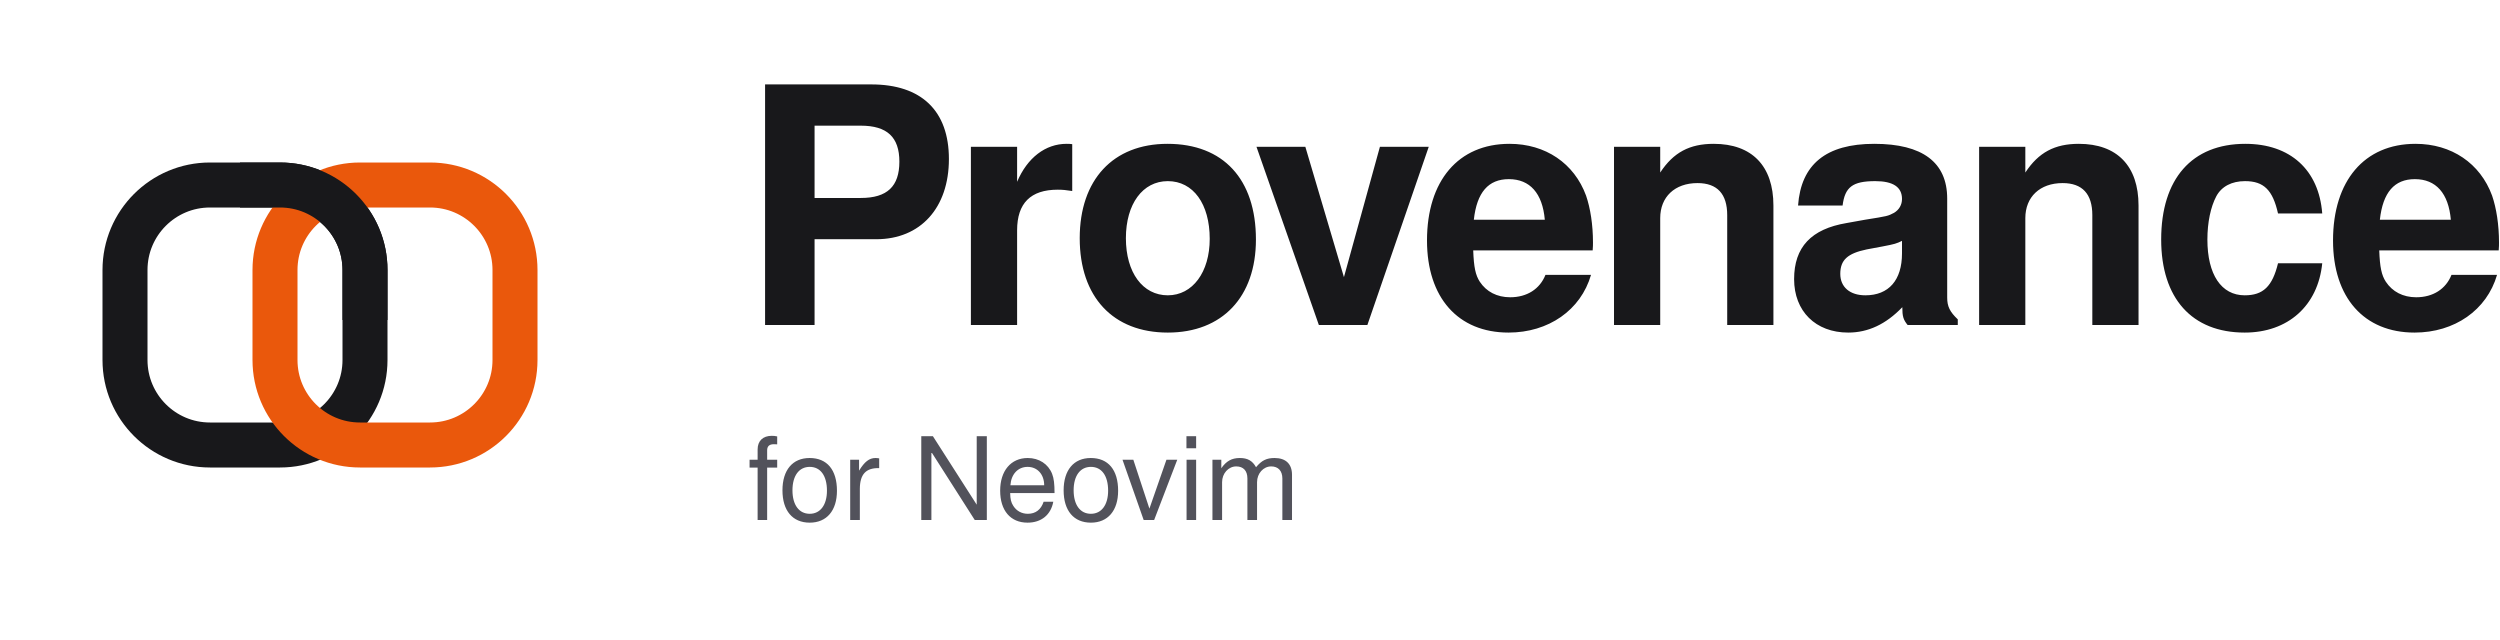
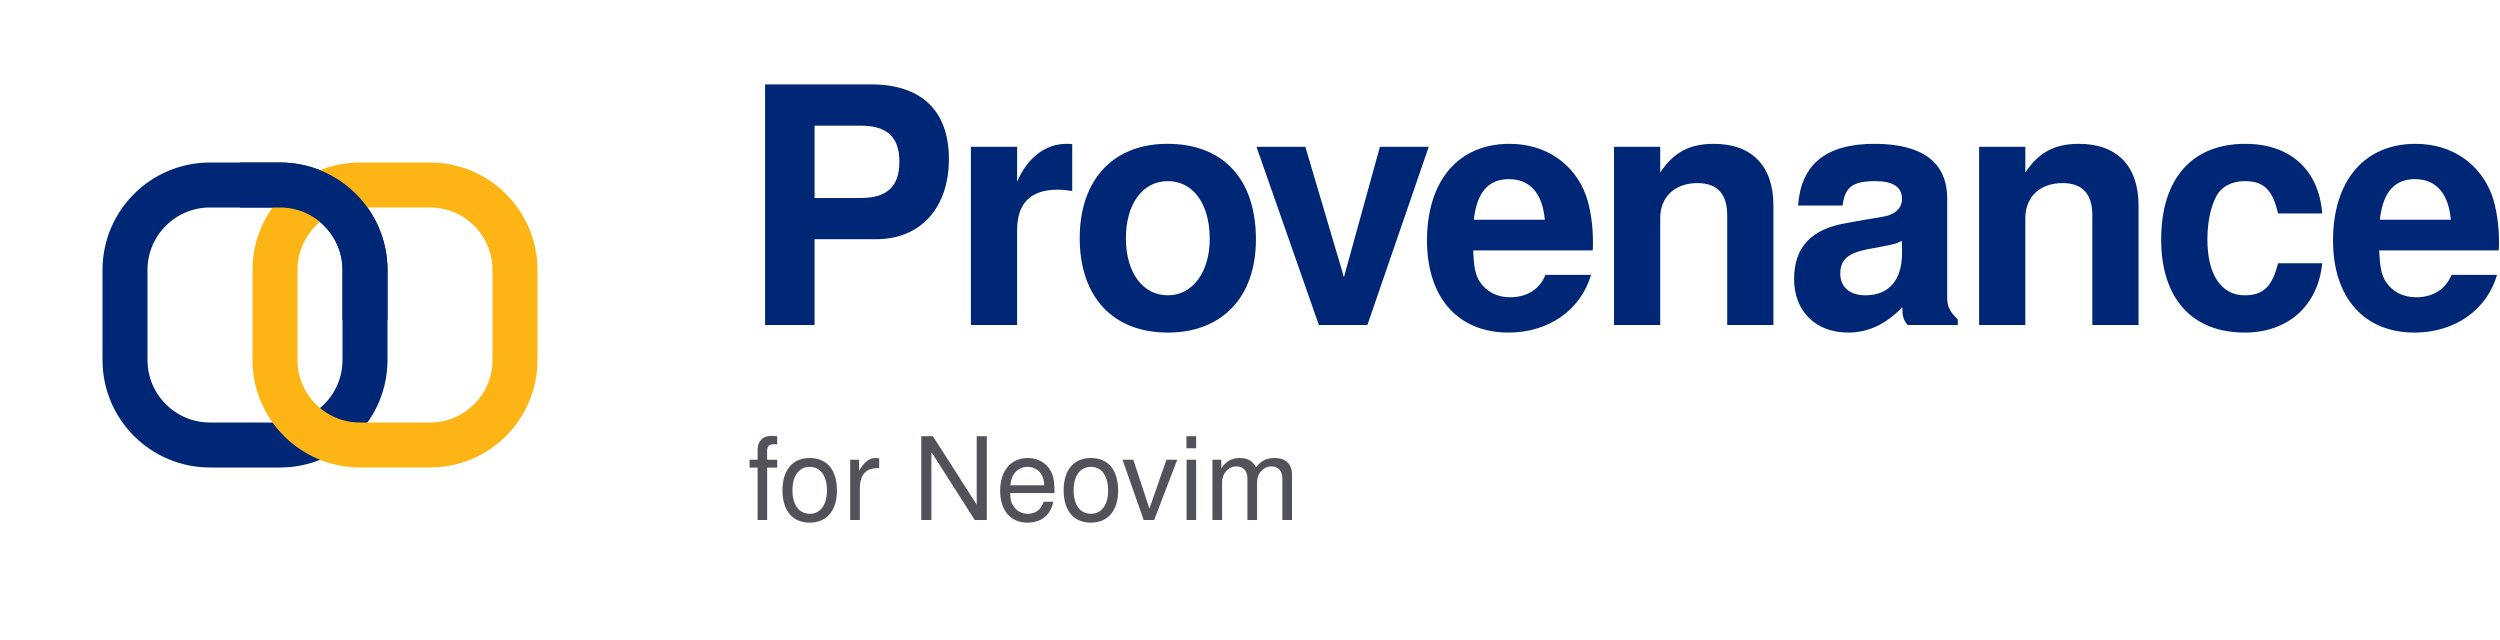
<svg xmlns="http://www.w3.org/2000/svg" viewBox="0 0 1000 256" role="img" aria-label="Provenance for Neovim">
  <defs>
    <clipPath id="tcn">
      <rect x="96" y="50" width="64" height="78" />
    </clipPath>
  </defs>
  <g>
-     <rect x="50" y="74" width="96" height="104" rx="34" fill="none" stroke="#18181b" stroke-width="18" />
-     <rect x="110" y="74" width="96" height="104" rx="34" fill="none" stroke="#EA580C" stroke-width="18" />
+     <rect x="50" y="74" width="96" height="104" rx="34" fill="none" stroke="#002676" stroke-width="18" />
+     <rect x="110" y="74" width="96" height="104" rx="34" fill="none" stroke="#FDB515" stroke-width="18" />
    <g clip-path="url(#tcn)">
-       <rect x="50" y="74" width="96" height="104" rx="34" fill="none" stroke="#18181b" stroke-width="18" />
+       <rect x="50" y="74" width="96" height="104" rx="34" fill="none" stroke="#002676" stroke-width="18" />
    </g>
  </g>
-   <text x="296" y="130" font-family="ui-sans-serif, system-ui, -apple-system, &quot;Segoe UI&quot;, Helvetica, Arial, sans-serif" font-size="132" font-weight="600" letter-spacing="-4" fill="#18181b">Provenance</text>
+   <text x="296" y="130" font-family="ui-sans-serif, system-ui, -apple-system, &quot;Segoe UI&quot;, Helvetica, Arial, sans-serif" font-size="132" font-weight="600" letter-spacing="-4" fill="#002676">Provenance</text>
  <text x="299" y="208" font-family="ui-sans-serif, system-ui, -apple-system, &quot;Segoe UI&quot;, Helvetica, Arial, sans-serif" font-size="46" font-weight="500" fill="#52525b">for Neovim</text>
</svg>
